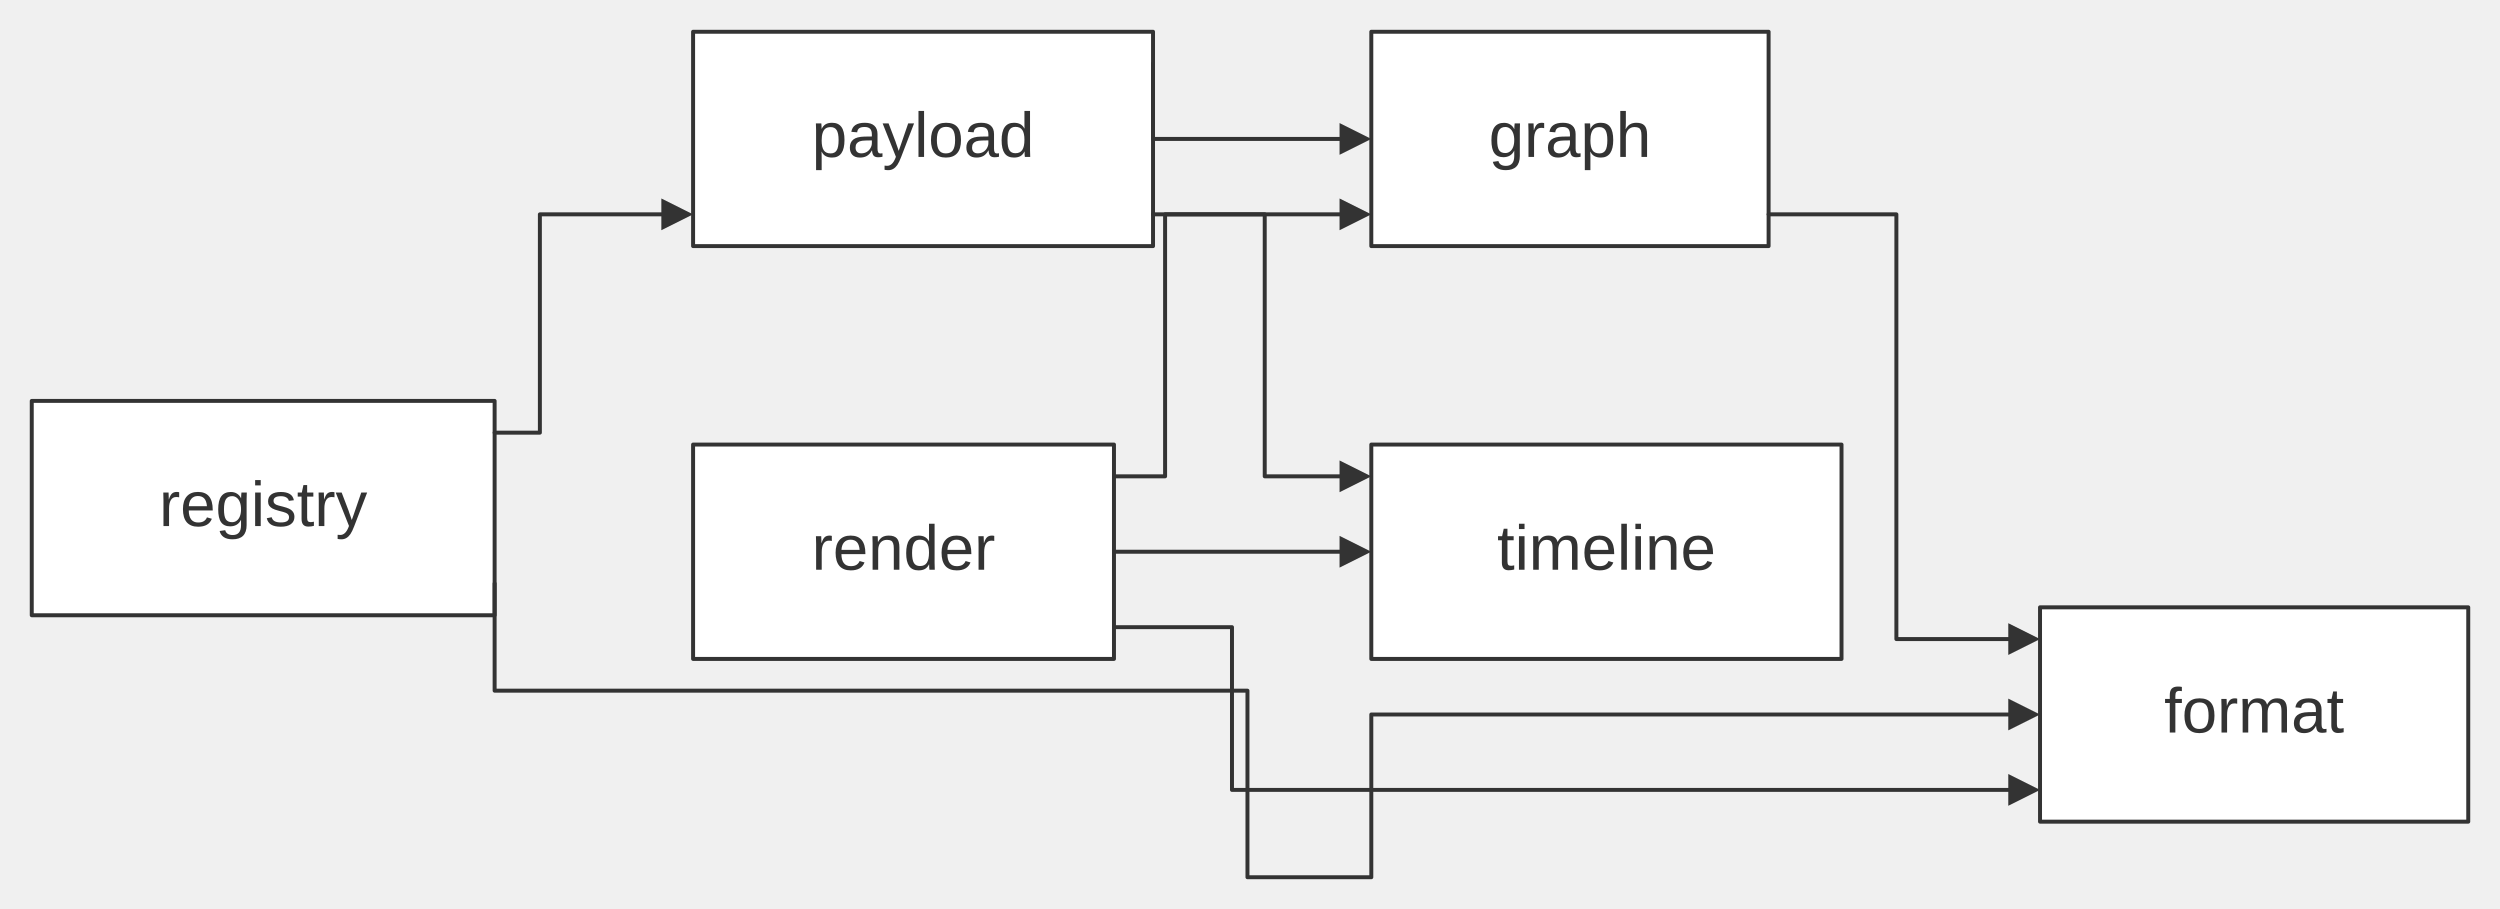
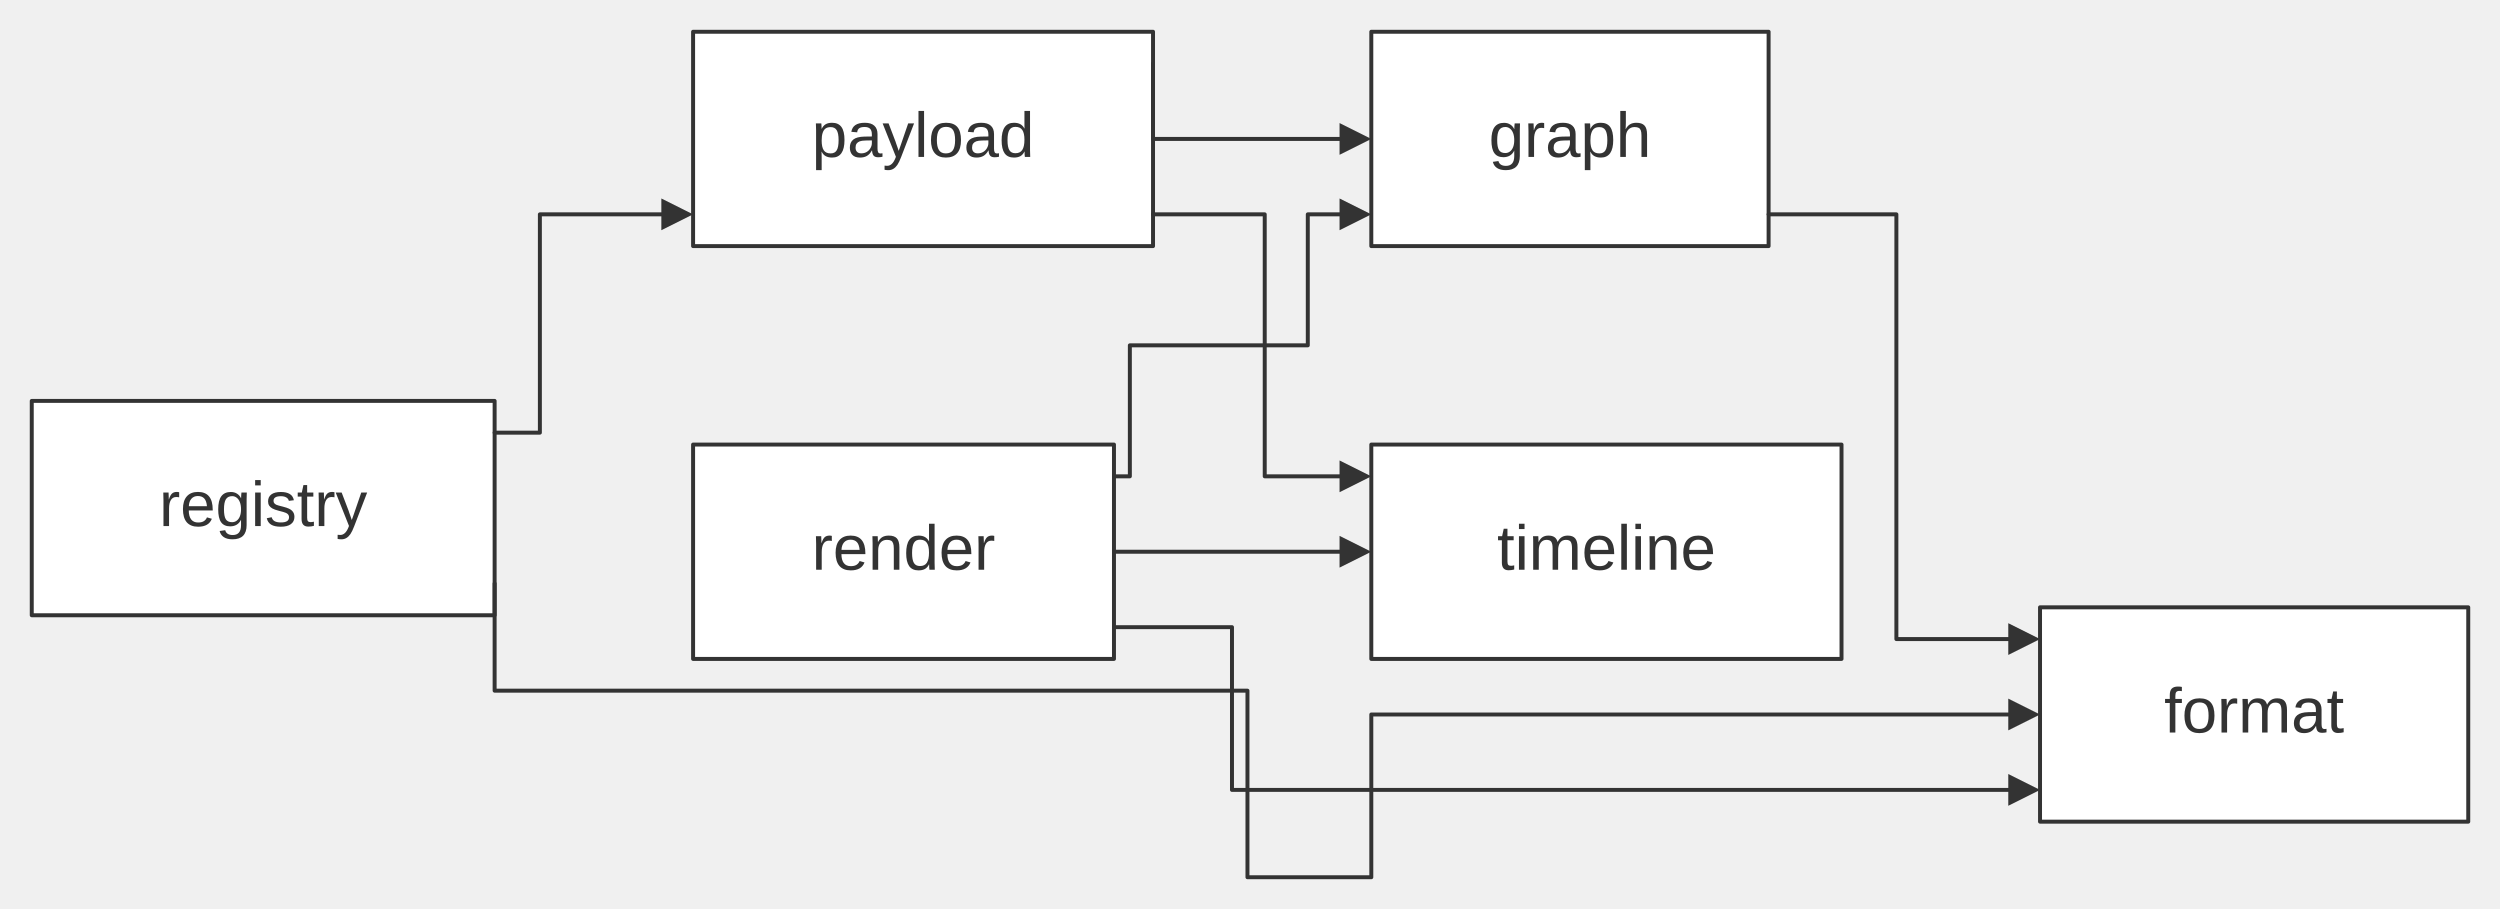
<svg xmlns="http://www.w3.org/2000/svg" width="100%" viewBox="0 0 629.82 229.00" style="max-width: 629.82px; background-color: transparent;" font-family="&quot;trebuchet ms&quot;, verdana, arial, sans-serif" font-size="16.00">
  <defs>
    <marker id="arrowhead" viewBox="0 0 10.00 10.00" refX="5.00" refY="5.00" markerWidth="8.00" markerHeight="8.00" orient="auto-start-reverse" markerUnits="userSpaceOnUse">
      <path d="M 0 0 L 10.00 5.00 L 0 10.00 z" fill="#333" />
    </marker>
    <marker id="crosshead" viewBox="0 0 11.00 11.00" refX="12.00" refY="5.20" markerWidth="11.00" markerHeight="11.00" orient="auto-start-reverse" markerUnits="userSpaceOnUse">
      <path d="M 1,1 l 9,9 M 10,1 l -9,9" stroke="#333" stroke-width="2" />
    </marker>
    <marker id="circlehead" viewBox="0 0 12.00 12.00" refX="11.00" refY="6.00" markerWidth="12.00" markerHeight="12.00" orient="auto-start-reverse" markerUnits="userSpaceOnUse">
      <circle cx="6" cy="6" r="5" stroke="#333" stroke-width="1" fill="white" />
    </marker>
    <marker id="open-arrowhead" viewBox="0 0 10.00 10.00" refX="5.00" refY="5.00" markerWidth="8.00" markerHeight="8.00" orient="auto-start-reverse" markerUnits="userSpaceOnUse">
      <polygon points="0,0 10.00,5.00 0,10.00" fill="white" stroke="#333" stroke-width="1" />
    </marker>
    <marker id="diamondhead" viewBox="0 0 12.00 12.00" refX="6.00" refY="6.00" markerWidth="12.00" markerHeight="12.00" orient="auto-start-reverse" markerUnits="userSpaceOnUse">
      <polygon points="0,6.00 6.00,0 12.00,6.00 6.00,12.00" fill="#333" />
    </marker>
    <marker id="open-diamondhead" viewBox="0 0 12.00 12.00" refX="6.00" refY="6.00" markerWidth="12.00" markerHeight="12.00" orient="auto-start-reverse" markerUnits="userSpaceOnUse">
      <polygon points="0,6.00 6.00,0 12.00,6.00 6.00,12.00" fill="white" stroke="#333" stroke-width="1" />
    </marker>
  </defs>
  <g transform="translate(0.00,0.00)">
    <g class="nodes">
      <rect x="513.94" y="153.00" width="107.88" height="54.00" fill="white" stroke="#333" stroke-width="1.00" stroke-linejoin="round" />
      <text x="567.88" y="180.00" text-anchor="middle" dominant-baseline="middle" fill="#333">format</text>
      <rect x="345.47" y="8.00" width="100.09" height="54.00" fill="white" stroke="#333" stroke-width="1.00" stroke-linejoin="round" />
      <text x="395.52" y="35.00" text-anchor="middle" dominant-baseline="middle" fill="#333">graph</text>
      <rect x="174.61" y="8.00" width="115.87" height="54.00" fill="white" stroke="#333" stroke-width="1.00" stroke-linejoin="round" />
      <text x="232.54" y="35.00" text-anchor="middle" dominant-baseline="middle" fill="#333">payload</text>
      <rect x="8.00" y="101.00" width="116.61" height="54.00" fill="white" stroke="#333" stroke-width="1.00" stroke-linejoin="round" />
      <text x="66.30" y="128.00" text-anchor="middle" dominant-baseline="middle" fill="#333">registry</text>
      <rect x="174.61" y="112.00" width="106.03" height="54.00" fill="white" stroke="#333" stroke-width="1.00" stroke-linejoin="round" />
      <text x="227.62" y="139.00" text-anchor="middle" dominant-baseline="middle" fill="#333">render</text>
      <rect x="345.47" y="112.00" width="118.46" height="54.00" fill="white" stroke="#333" stroke-width="1.00" stroke-linejoin="round" />
      <text x="404.71" y="139.00" text-anchor="middle" dominant-baseline="middle" fill="#333">timeline</text>
    </g>
    <g class="edgePaths">
      <path d="M445.56,54.00 L477.75,54.00 L477.75,161.00 L509.94,161.00" stroke="#333" stroke-width="1.00" fill="none" stroke-linecap="round" stroke-linejoin="round" marker-end="url(#arrowhead)" />
      <path d="M280.64,158.00 L310.37,158.00 L310.37,166.00 L310.37,199.00 L509.94,199.00" stroke="#333" stroke-width="1.00" fill="none" stroke-linecap="round" stroke-linejoin="round" marker-end="url(#arrowhead)" />
-       <path d="M280.64,120.00 L293.52,120.00 L293.52,112.00 L293.52,54.00 L341.47,54.00" stroke="#333" stroke-width="1.00" fill="none" stroke-linecap="round" stroke-linejoin="round" marker-end="url(#arrowhead)" />
+       <path d="M280.64,120.00 L284.64,120.00 L284.64,87.00 L329.47,87.00 L329.47,54.00 L341.47,54.00" stroke="#333" stroke-width="1.00" fill="none" stroke-linecap="round" stroke-linejoin="round" marker-end="url(#arrowhead)" />
      <path d="M280.64,139.00 L341.47,139.00" stroke="#333" stroke-width="1.00" fill="none" stroke-linecap="round" stroke-linejoin="round" marker-end="url(#arrowhead)" />
      <path d="M290.47,16.00 L290.47,35.00 L341.47,35.00" stroke="#333" stroke-width="1.00" fill="none" stroke-linecap="round" stroke-linejoin="round" marker-end="url(#arrowhead)" />
      <path d="M290.47,54.00 L318.62,54.00 L318.62,62.00 L318.62,120.00 L341.47,120.00" stroke="#333" stroke-width="1.00" fill="none" stroke-linecap="round" stroke-linejoin="round" marker-end="url(#arrowhead)" />
      <path d="M124.61,147.00 L124.61,174.00 L314.27,174.00 L314.27,221.00 L345.47,221.00 L345.47,180.00 L509.94,180.00" stroke="#333" stroke-width="1.00" fill="none" stroke-linecap="round" stroke-linejoin="round" marker-end="url(#arrowhead)" />
      <path d="M124.61,109.00 L136.01,109.00 L136.01,101.00 L136.01,54.00 L170.61,54.00" stroke="#333" stroke-width="1.00" fill="none" stroke-linecap="round" stroke-linejoin="round" marker-end="url(#arrowhead)" />
    </g>
    <g class="edgeLabels">
    </g>
  </g>
</svg>
